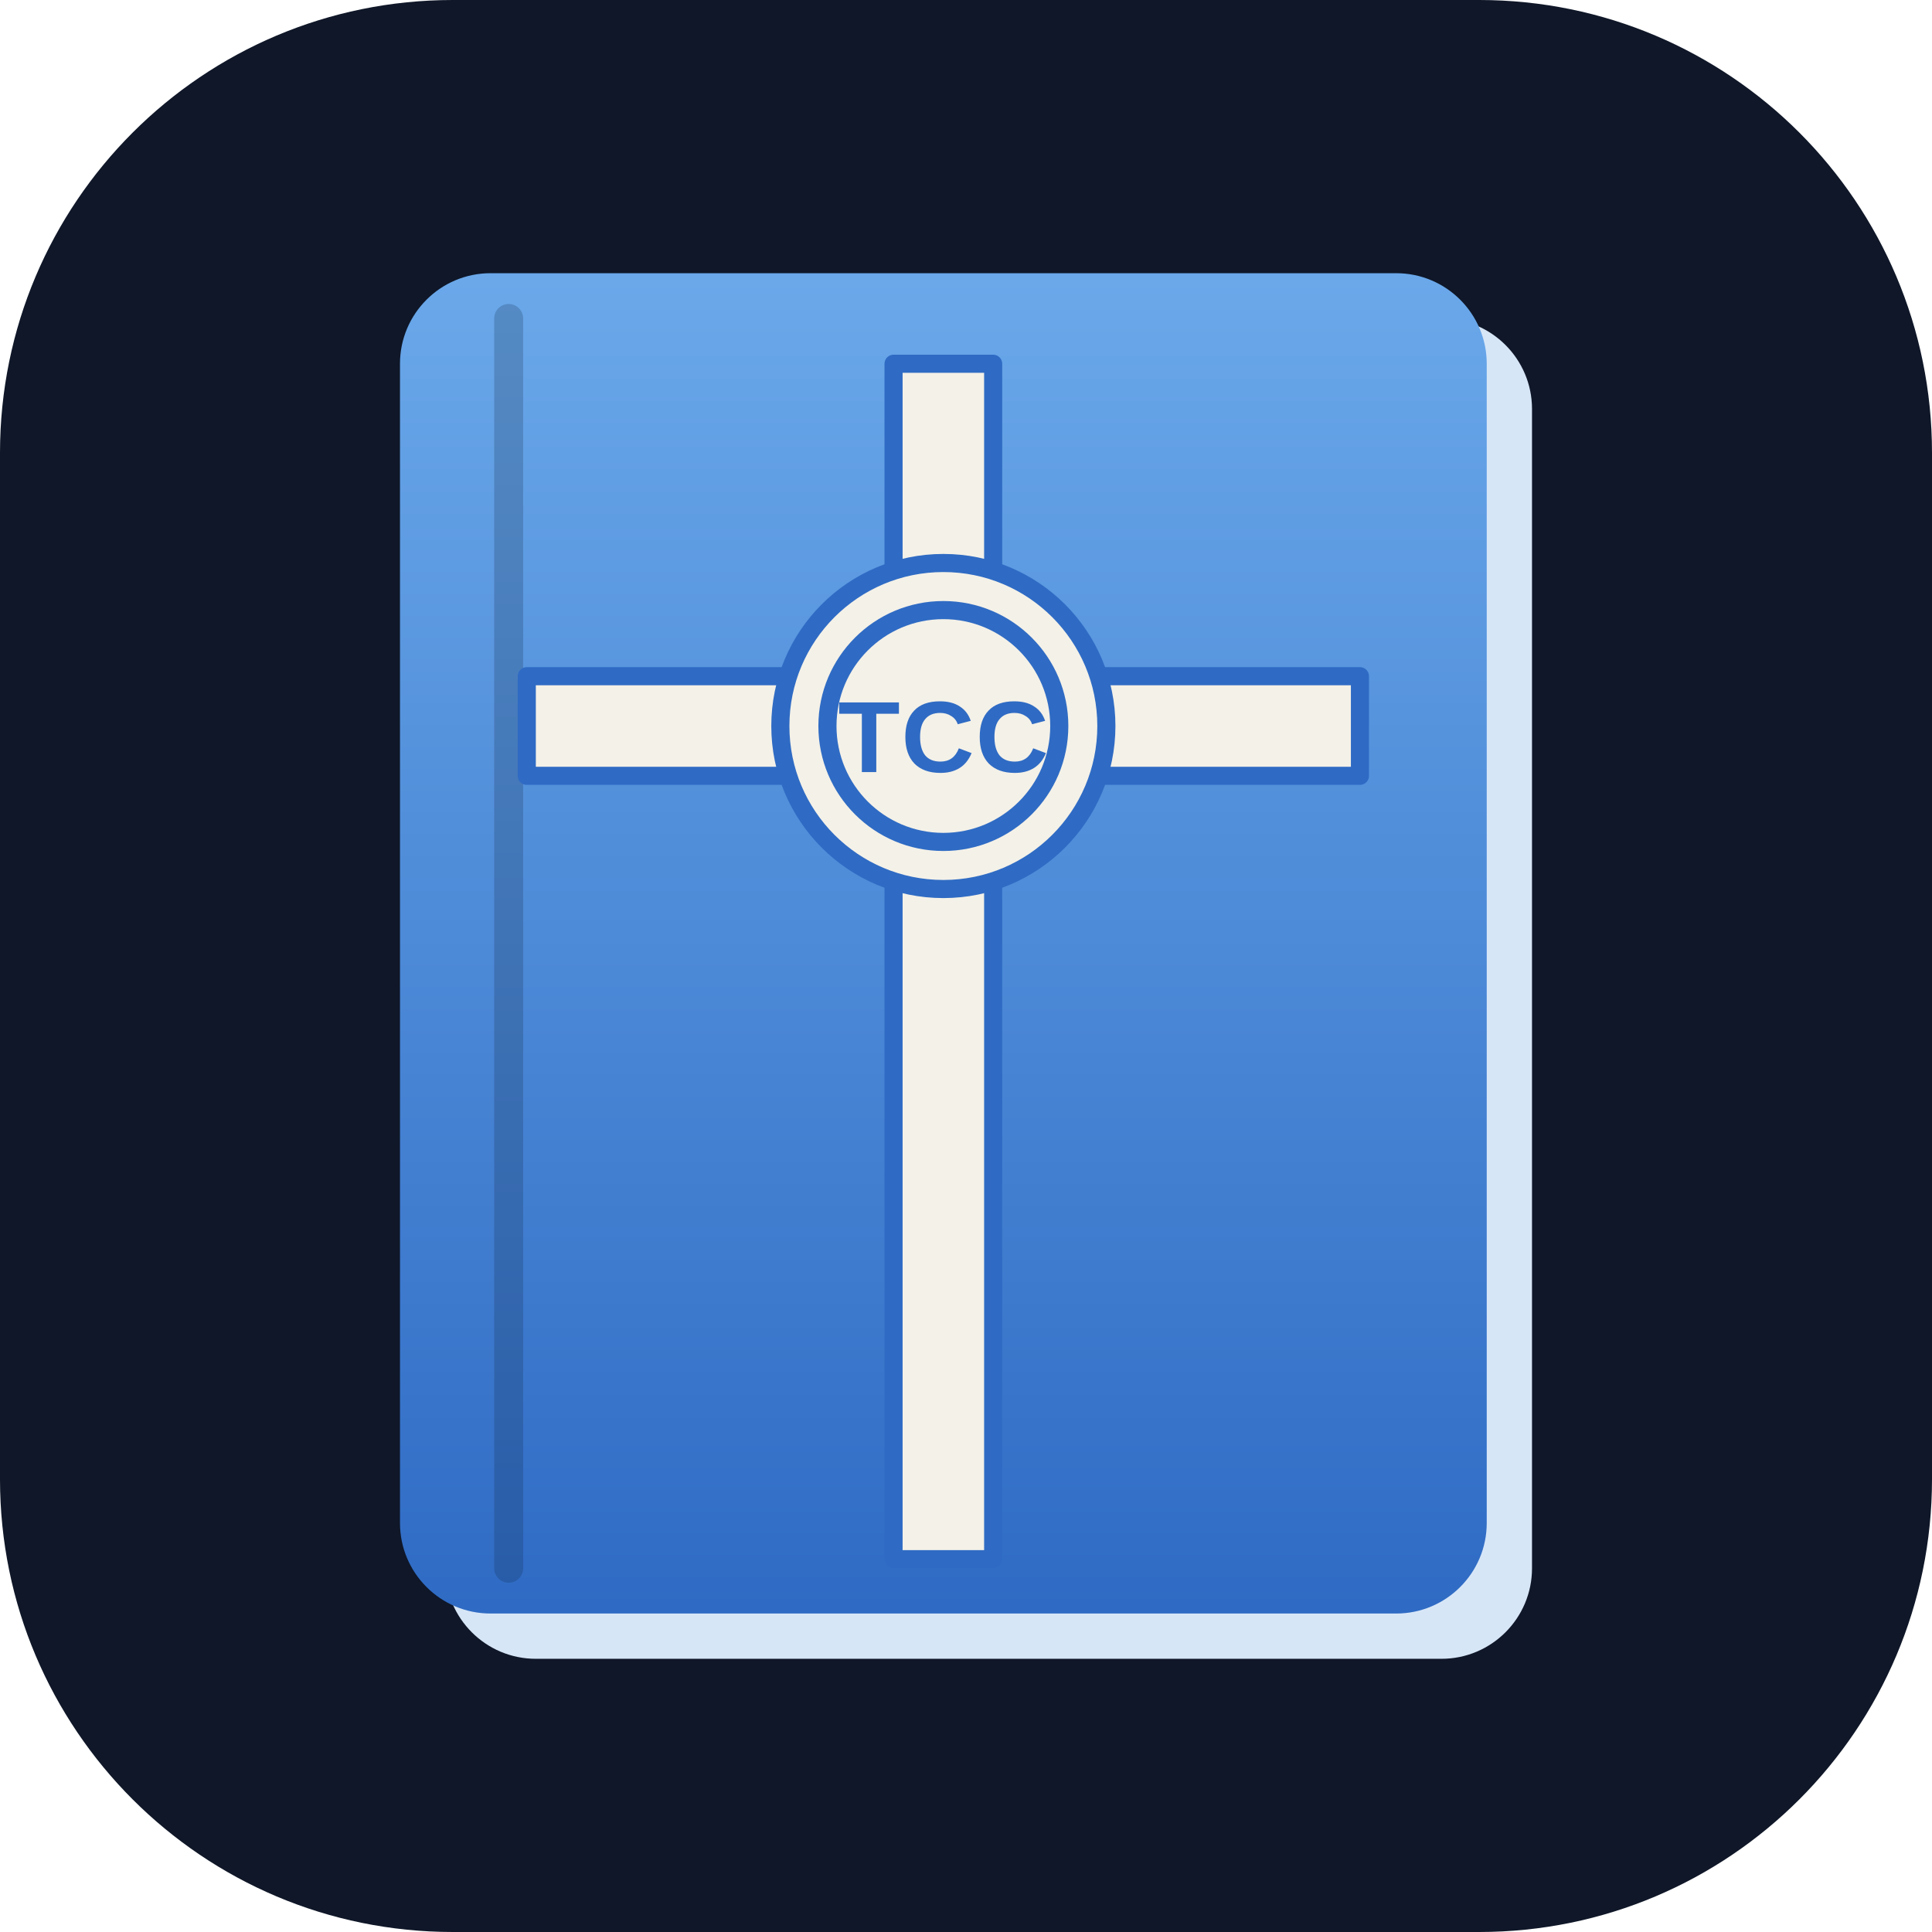
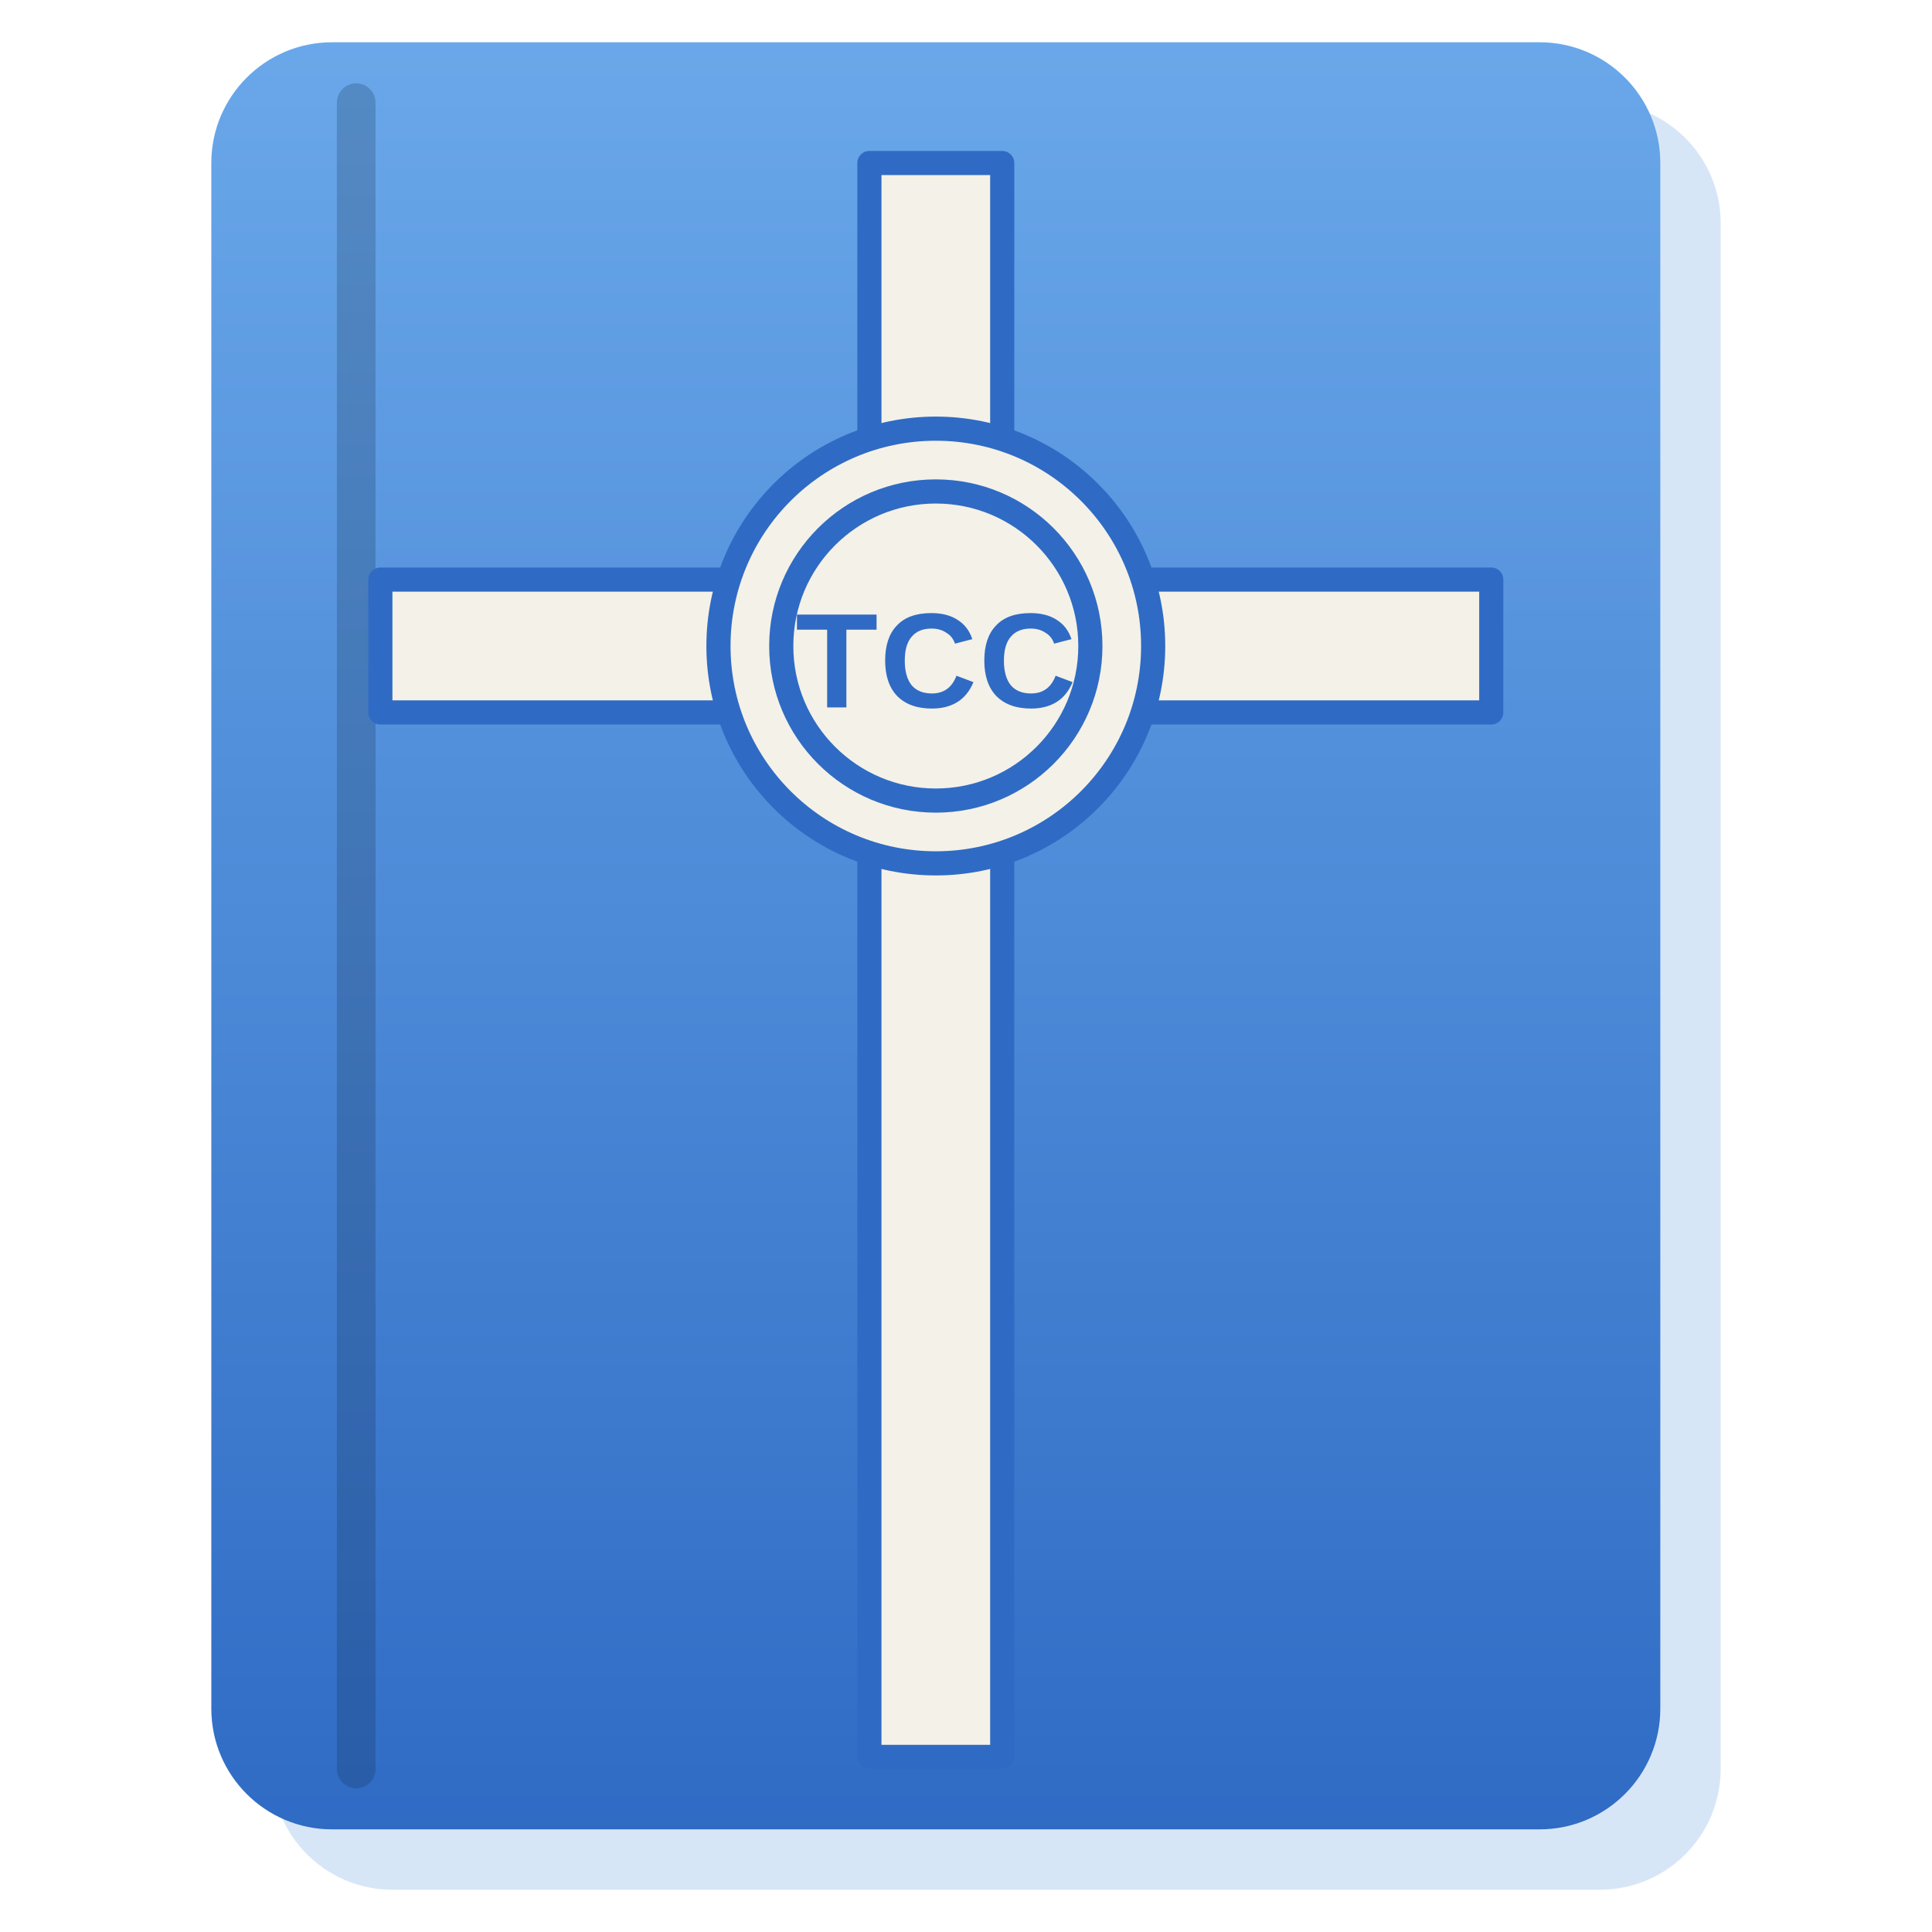
<svg xmlns="http://www.w3.org/2000/svg" viewBox="0 0 64 64" role="img" aria-label="Telugu Community Church">
  <defs>
    <linearGradient id="tccg" x1="0" y1="0" x2="0" y2="1">
      <stop offset="0" stop-color="#6aa8ea" />
      <stop offset="1" stop-color="#2f6bc4" />
    </linearGradient>
  </defs>
-   <rect width="64" height="64" rx="15" fill="#0f1728" />
-   <g transform="translate(32 32) scale(0.6) translate(-51.25 -51.25)">
+   <g transform="translate(32 32) scale(0.8) translate(-51.25 -51.25)">
    <rect x="22.5" y="15.5" width="60" height="74" rx="5" fill="#d7e6f7" />
    <rect x="20" y="13" width="60" height="74" rx="5" fill="url(#tccg)" />
    <path d="M26 15.5 V84.5" stroke="#0e2440" stroke-width="1.6" opacity=".22" stroke-linecap="round" />
    <path d="M47.25 18 H52.75 V35.25 H73 V40.75 H52.75 V84 H47.25 V40.75 H27 V35.25 H47.25 Z" fill="#f4f1e8" stroke="#2f6bc4" stroke-width="1" stroke-linejoin="round" />
    <circle cx="50" cy="38" r="9" fill="#f4f1e8" stroke="#2f6bc4" stroke-width="1" />
    <circle cx="50" cy="38" r="6.4" fill="none" stroke="#2f6bc4" stroke-width="1" />
    <text x="50" y="38.6" text-anchor="middle" dominant-baseline="central" fill="#2f6bc4" font-family="Arial, Helvetica, sans-serif" font-weight="800" font-size="5.6" letter-spacing="0.06">TCC</text>
  </g>
</svg>
